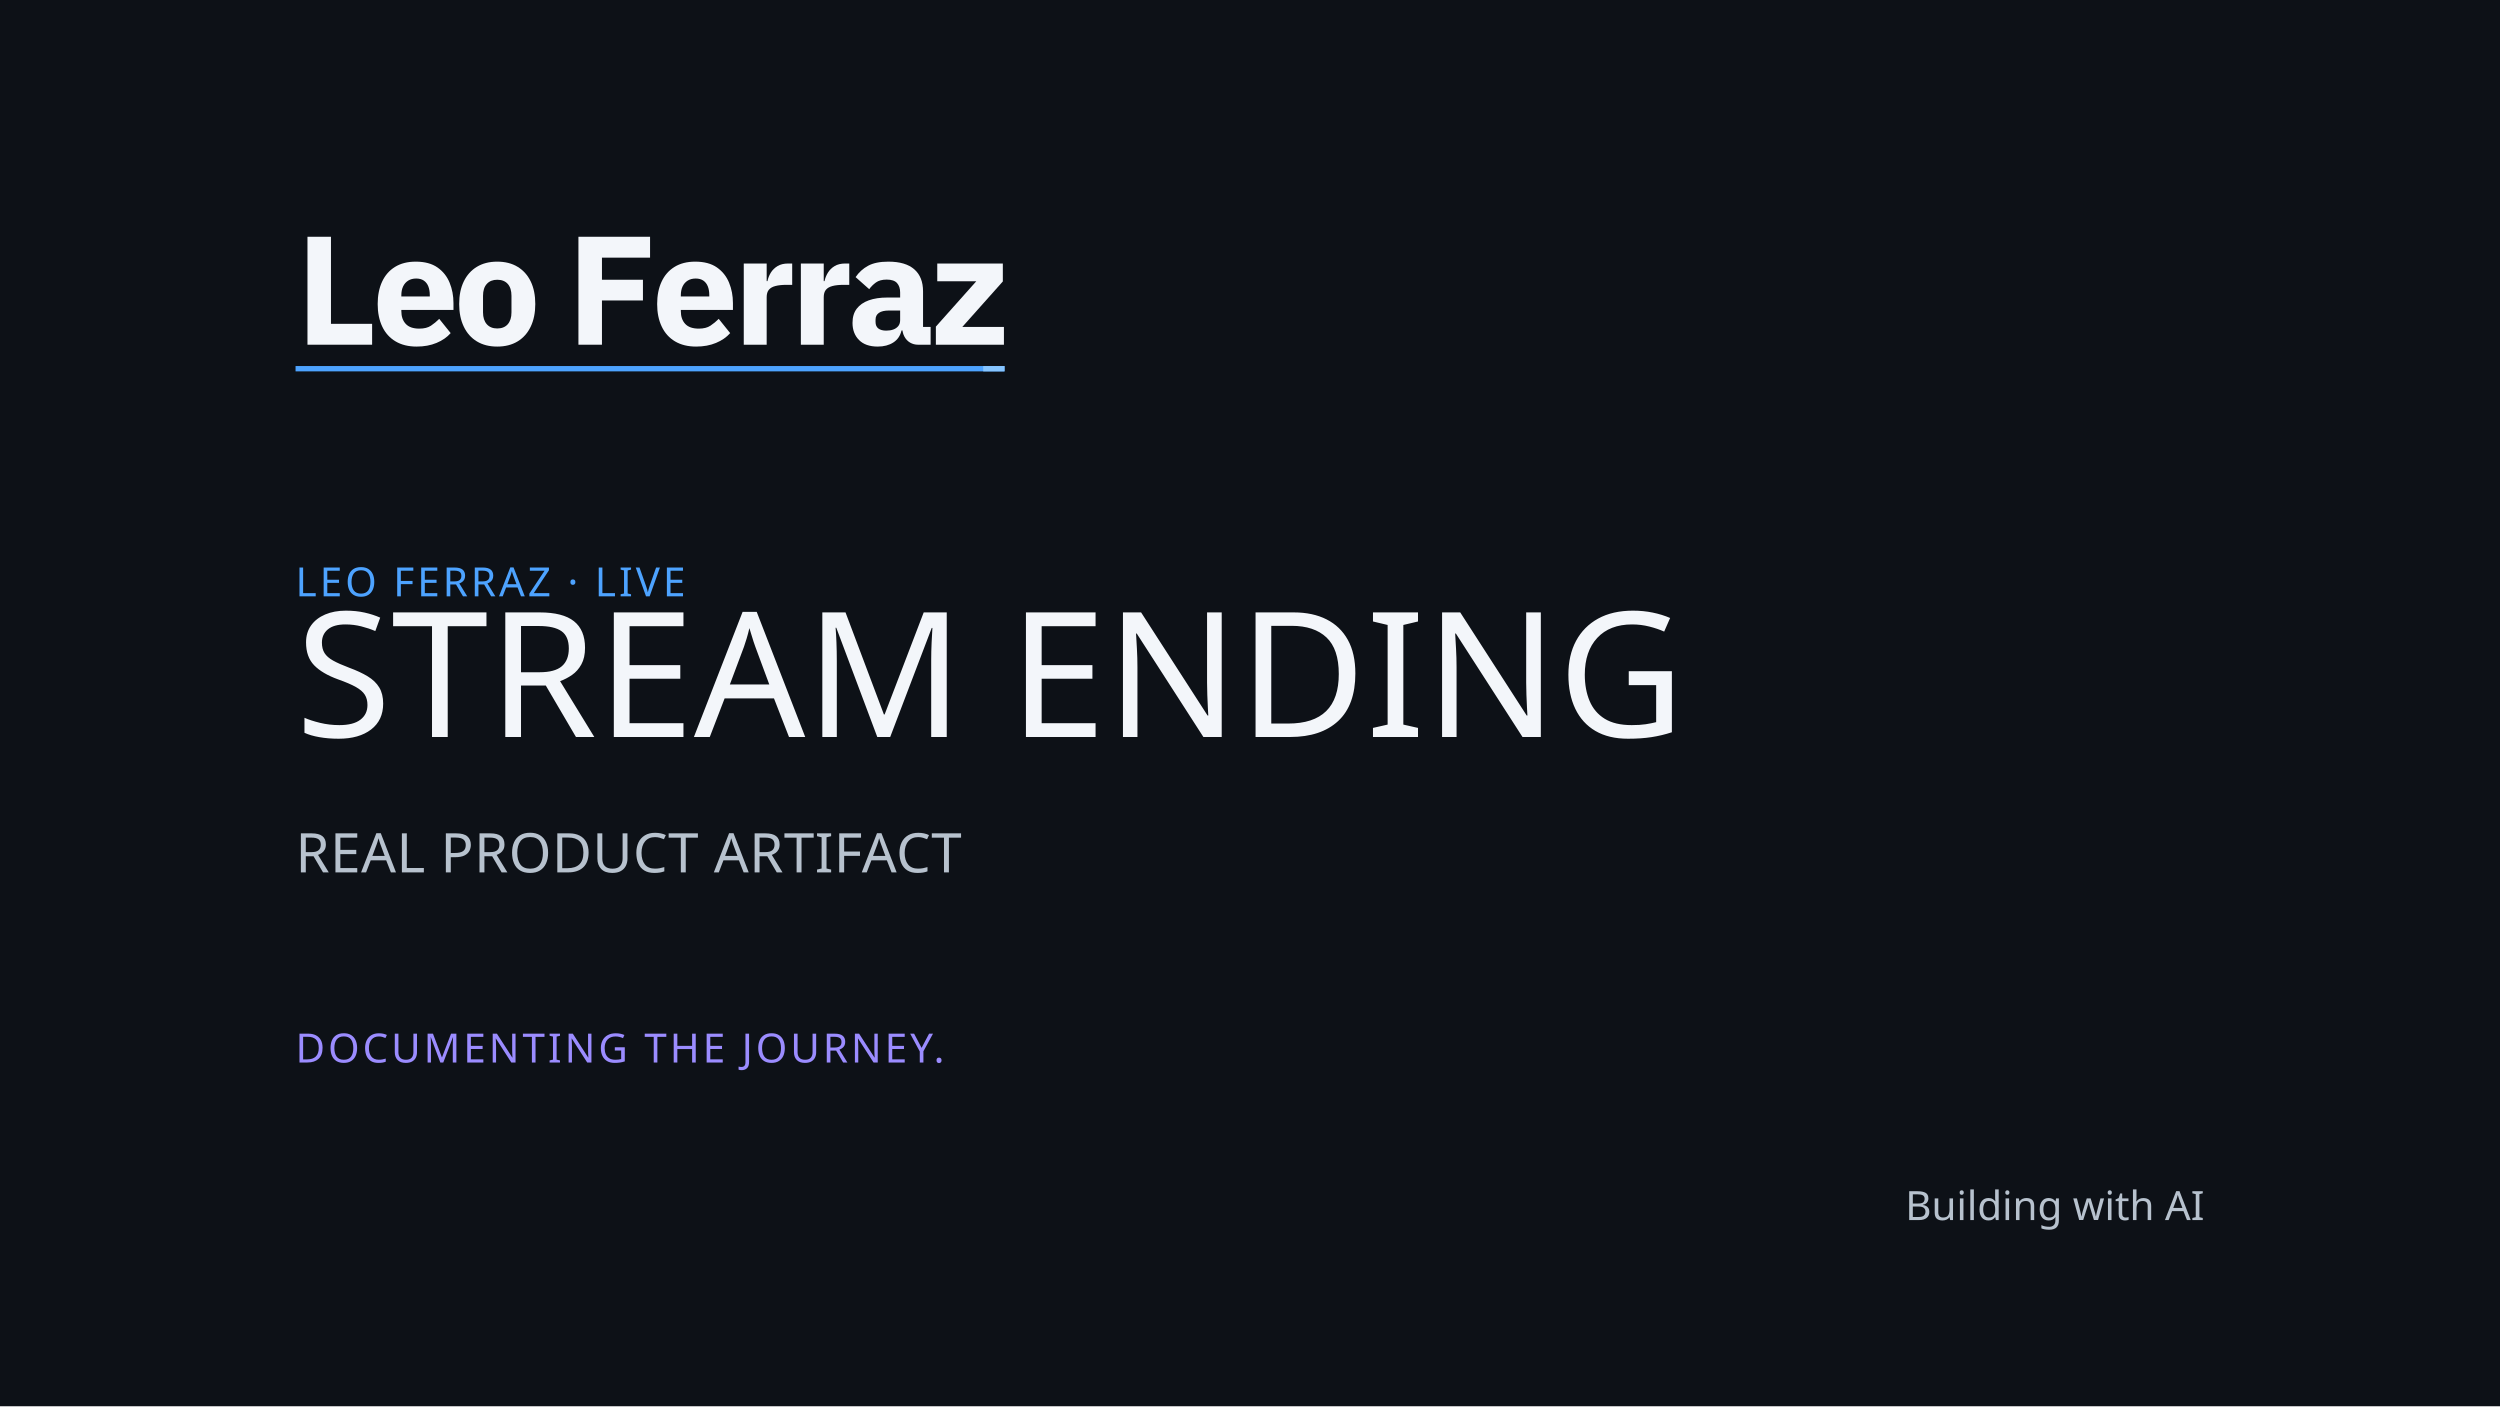
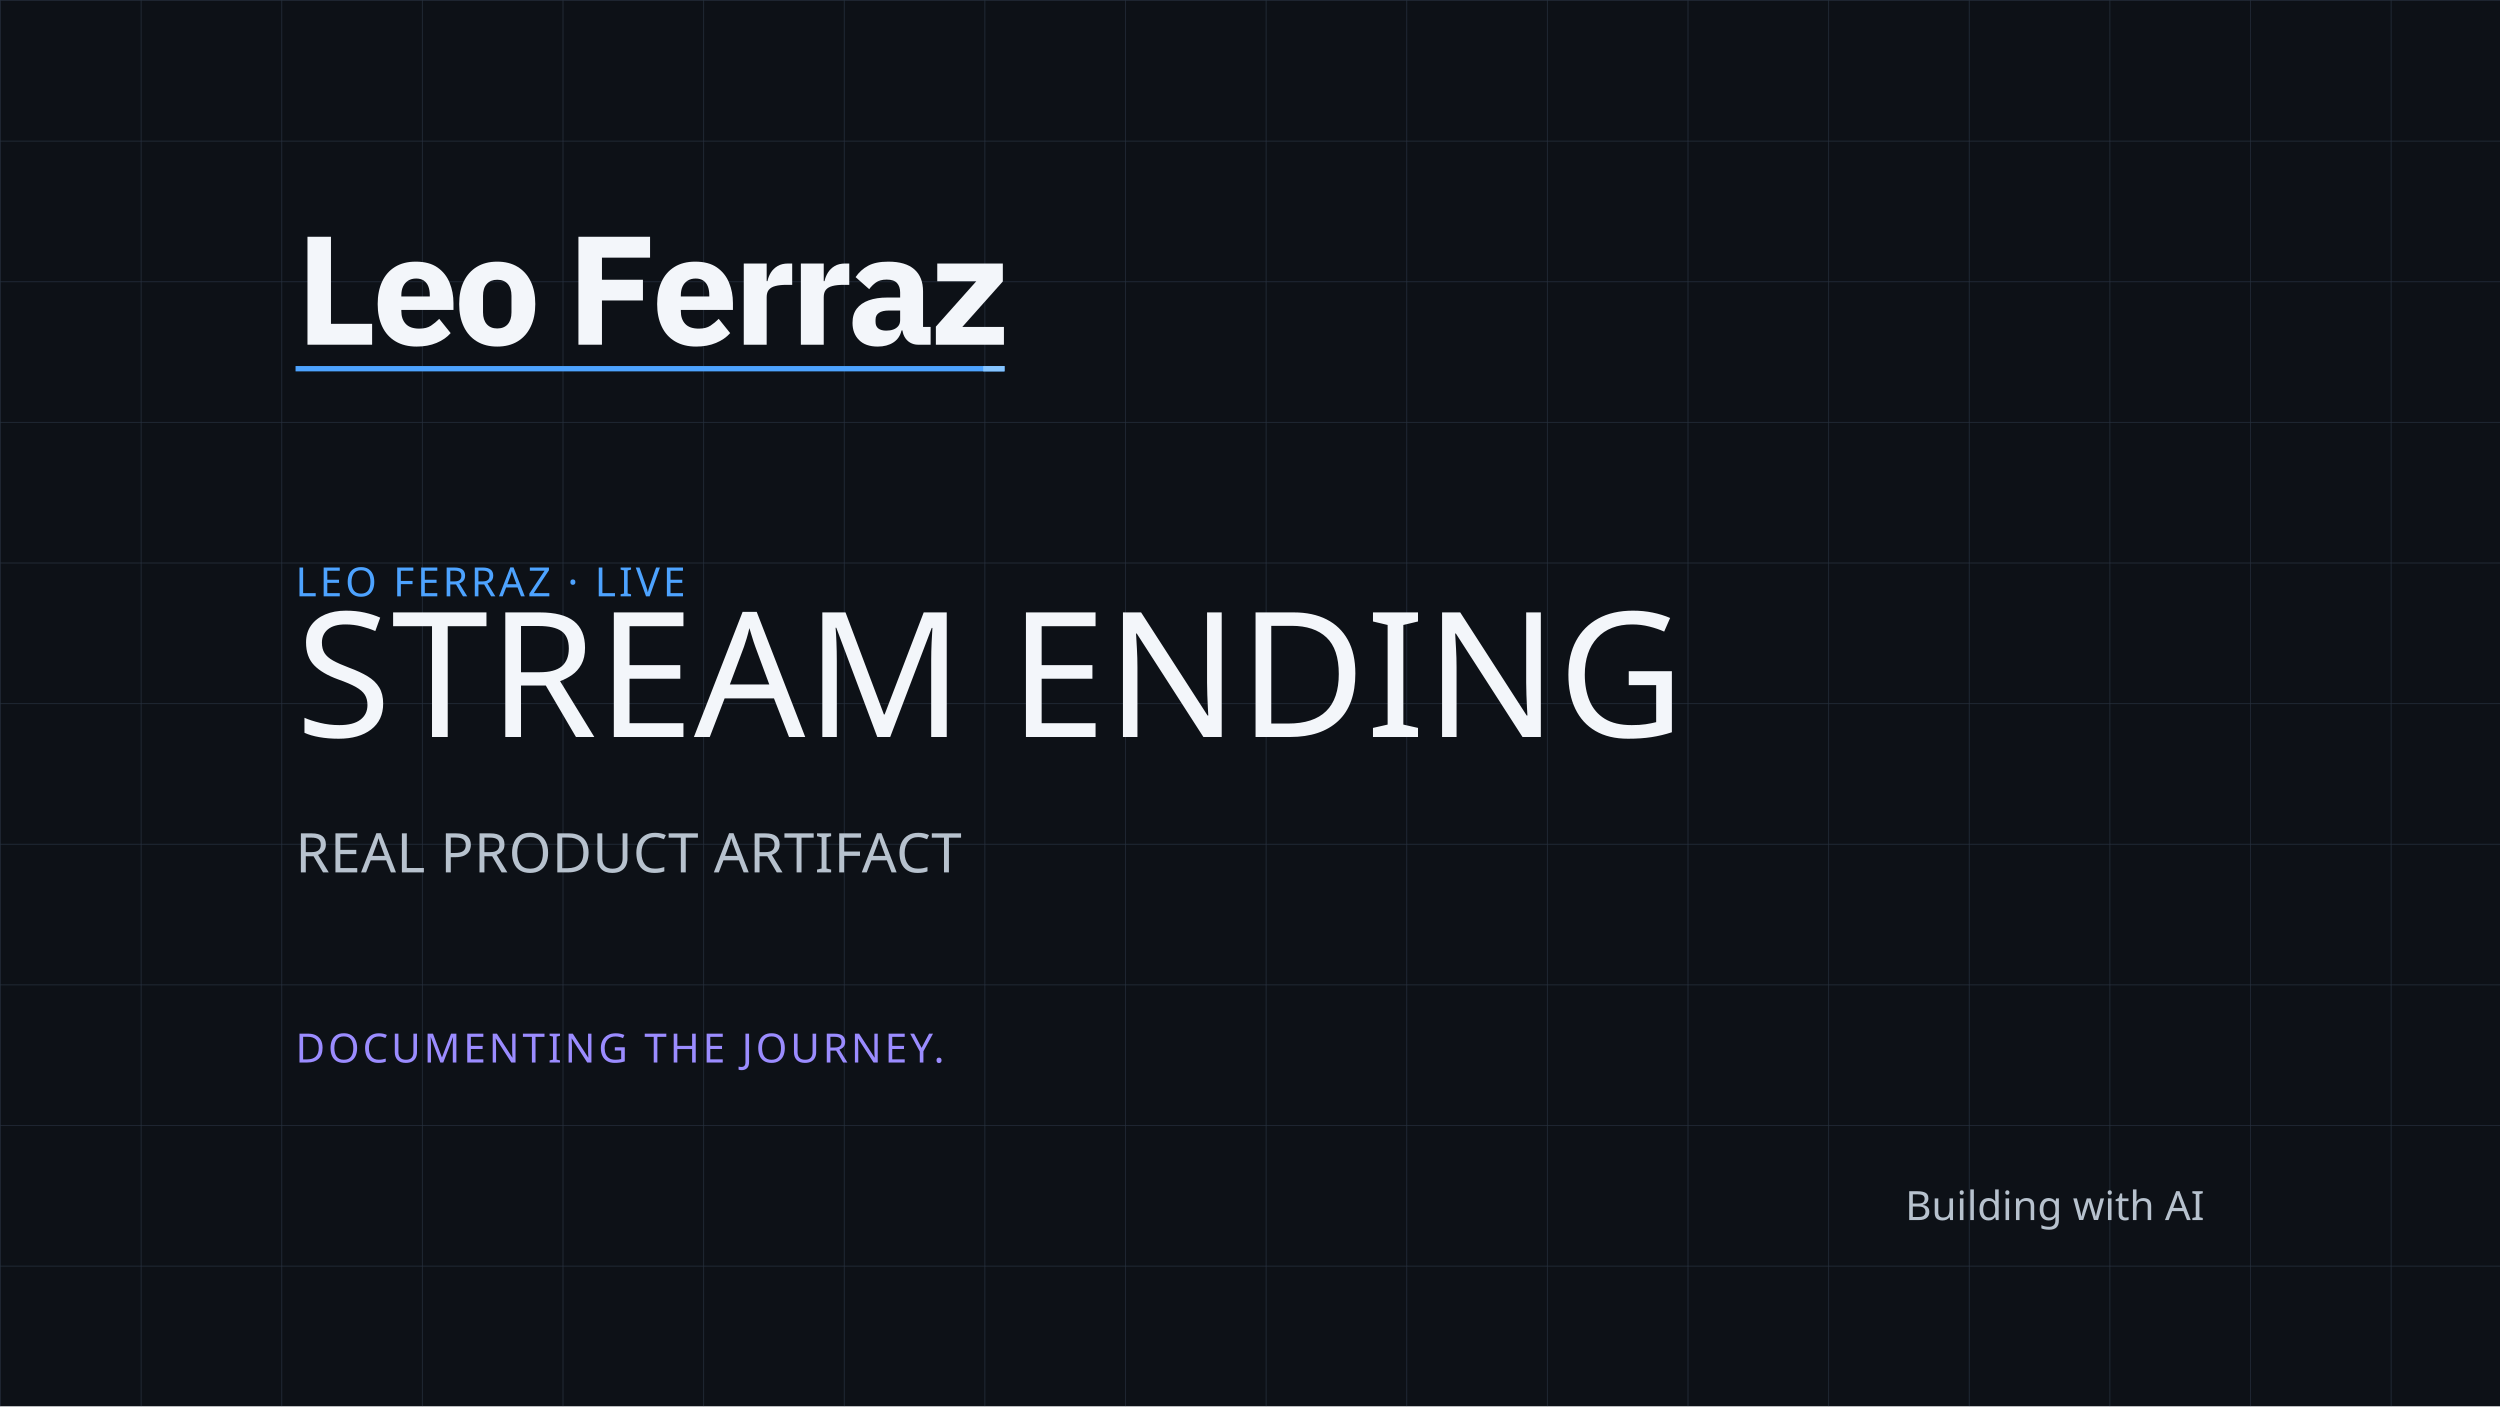
<svg xmlns="http://www.w3.org/2000/svg" viewBox="0 0 1920 1080" width="1920" height="1080" role="img" aria-labelledby="title">
  <rect width="1920" height="1080" fill="#0D1117" />
+   <defs>
+     <pattern id="construction-grid-1920x1080" width="108" height="108" patternUnits="userSpaceOnUse">
+       <path d="M 108 0 L 0 0 0 108" fill="none" stroke="#405064" stroke-opacity="0.5" stroke-width="1" />
+     </pattern>
+   </defs>
+   <rect width="1920" height="1080" fill="url(#construction-grid-1920x1080)" />
  <g data-signature-variant="wordmark-only" transform="translate(161.448 77.448) scale(2.048)">
    <path d="M60.71 91.45L36.47 91.45L36.47 50.97L45.28 50.97L45.28 83.62L60.71 83.62Z" fill="#F3F6FA" />
    <path d="M77.41 92.15Q72.77 92.15 69.5 90.2Q66.22 88.26 64.51 84.66Q62.8 81.07 62.8 76.2Q62.8 71.38 64.45 67.82Q66.1 64.25 69.29 62.28Q72.48 60.3 77.07 60.3Q82.11 60.3 85.22 62.48Q88.32 64.65 89.77 68.19Q91.22 71.73 91.22 75.85L91.22 78.4L71.67 78.4L71.67 78.86Q71.67 81.88 73.33 83.65Q74.98 85.42 78.4 85.42Q81.13 85.42 82.78 84.32Q84.43 83.21 85.88 81.76L90.17 87.1Q88.14 89.42 84.87 90.78Q81.59 92.15 77.41 92.15ZM77.24 66.63Q75.5 66.63 74.25 67.41Q73.01 68.19 72.34 69.58Q71.67 70.98 71.67 72.89L71.67 73.35L82.34 73.35L82.34 72.83Q82.34 70.98 81.79 69.58Q81.24 68.19 80.11 67.41Q78.98 66.63 77.24 66.63Z" fill="#F3F6FA" />
    <path d="M107.63 92.15Q103.17 92.15 99.98 90.2Q96.79 88.26 95.08 84.66Q93.36 81.07 93.36 76.2Q93.36 71.27 95.08 67.73Q96.79 64.19 99.98 62.25Q103.17 60.3 107.63 60.3Q112.1 60.3 115.29 62.25Q118.48 64.19 120.19 67.73Q121.9 71.27 121.9 76.2Q121.9 81.07 120.19 84.66Q118.48 88.26 115.29 90.2Q112.1 92.15 107.63 92.15ZM107.63 85.36Q110.18 85.36 111.58 83.77Q112.97 82.17 112.97 79.33L112.97 73.12Q112.97 70.22 111.58 68.66Q110.18 67.09 107.63 67.09Q105.14 67.09 103.72 68.66Q102.3 70.22 102.3 73.12L102.3 79.33Q102.3 82.17 103.72 83.77Q105.14 85.36 107.63 85.36Z" fill="#F3F6FA" />
    <path d="M146.9 91.45L138.08 91.45L138.08 50.97L164.94 50.97L164.94 58.8L146.9 58.8L146.9 67.09L162.27 67.09L162.27 74.86L146.9 74.86Z" fill="#F3F6FA" />
    <path d="M182.22 92.15Q177.58 92.15 174.3 90.2Q171.03 88.26 169.32 84.66Q167.6 81.07 167.6 76.2Q167.6 71.38 169.26 67.82Q170.91 64.25 174.1 62.28Q177.29 60.3 181.87 60.3Q186.92 60.3 190.02 62.48Q193.12 64.65 194.57 68.19Q196.02 71.73 196.02 75.85L196.02 78.4L176.48 78.4L176.48 78.86Q176.48 81.88 178.13 83.65Q179.78 85.42 183.21 85.42Q185.93 85.42 187.58 84.32Q189.24 83.21 190.69 81.76L194.98 87.1Q192.95 89.42 189.67 90.78Q186.4 92.15 182.22 92.15ZM182.05 66.63Q180.31 66.63 179.06 67.41Q177.81 68.19 177.15 69.58Q176.48 70.98 176.48 72.89L176.48 73.35L187.15 73.35L187.15 72.83Q187.15 70.98 186.6 69.58Q186.05 68.19 184.92 67.41Q183.79 66.63 182.05 66.63Z" fill="#F3F6FA" />
    <path d="M208.67 91.45L200.08 91.45L200.08 61L208.67 61L208.67 67.61L208.96 67.61Q209.31 65.93 210.23 64.42Q211.16 62.91 212.76 61.96Q214.35 61 216.73 61L218.24 61L218.24 69L216.09 69Q213.6 69 211.95 69.44Q210.29 69.87 209.48 70.86Q208.67 71.85 208.67 73.64Z" fill="#F3F6FA" />
    <path d="M230.07 91.45L221.49 91.45L221.49 61L230.07 61L230.07 67.61L230.36 67.61Q230.71 65.93 231.64 64.42Q232.56 62.91 234.16 61.96Q235.75 61 238.13 61L239.64 61L239.64 69L237.49 69Q235 69 233.35 69.44Q231.69 69.87 230.88 70.86Q230.07 71.85 230.07 73.64Z" fill="#F3F6FA" />
    <path d="M270.15 91.45L265.39 91.45Q263.83 91.45 262.46 90.67Q261.1 89.88 260.29 88.35Q259.48 86.81 259.48 84.66L259.48 83.91L261.33 86.11L259.24 86.11Q258.55 89.07 256.17 90.61Q253.79 92.15 250.31 92.15Q245.73 92.15 243.29 89.68Q240.86 87.22 240.86 83.27Q240.86 80.02 242.45 77.94Q244.05 75.85 246.98 74.8Q249.91 73.76 253.91 73.76L258.72 73.76L258.72 71.85Q258.72 69.64 257.56 68.34Q256.4 67.03 253.68 67.03Q251.12 67.03 249.62 68.13Q248.11 69.24 247.12 70.63L242.02 66.1Q243.87 63.38 246.72 61.84Q249.56 60.3 254.31 60.3Q260.75 60.3 264.03 63.18Q267.31 66.05 267.31 71.44L267.31 84.78L270.15 84.78ZM258.72 78.63L254.55 78.63Q252.05 78.63 250.78 79.5Q249.5 80.37 249.5 82.05L249.5 82.92Q249.5 84.55 250.54 85.36Q251.59 86.17 253.5 86.17Q254.95 86.17 256.11 85.77Q257.27 85.36 258 84.49Q258.72 83.62 258.72 82.23Z" fill="#F3F6FA" />
    <path d="M297.64 91.45L272.12 91.45L272.12 84.66L287.26 67.67L272.64 67.67L272.64 61L297.23 61L297.23 67.73L282.04 84.78L297.64 84.78Z" fill="#F3F6FA" />
    <rect data-accent="underline-line" x="32" y="99.45" width="265.872" height="2" fill="#4DA3FF" />
    <rect data-accent="underline-terminal" x="289.872" y="99.45" width="8" height="2" fill="#86C5FF" />
  </g>
  <text x="227" y="458" fill="#4DA3FF" font-family="IBM Plex Mono" font-size="31px" font-weight="500" text-anchor="start" letter-spacing="0.075em">LEO FERRAZ · LIVE</text>
  <text x="227" y="566" fill="#F3F6FA" font-family="IBM Plex Sans" font-size="134px" font-weight="500" text-anchor="start" letter-spacing="0em">STREAM ENDING</text>
  <text x="227" y="670" fill="#B7C2CE" font-family="IBM Plex Mono" font-size="42px" font-weight="500" text-anchor="start" letter-spacing="0.01em">REAL PRODUCT ARTIFACT</text>
  <text x="227" y="816" fill="#9B8CFF" font-family="IBM Plex Mono" font-size="31px" font-weight="500" text-anchor="start" letter-spacing="0.075em">DOCUMENTING THE JOURNEY.</text>
  <text x="1693" y="937" fill="#B7C2CE" font-family="IBM Plex Mono" font-size="31px" font-weight="500" text-anchor="end" letter-spacing="0em">Building with AI</text>
</svg>
